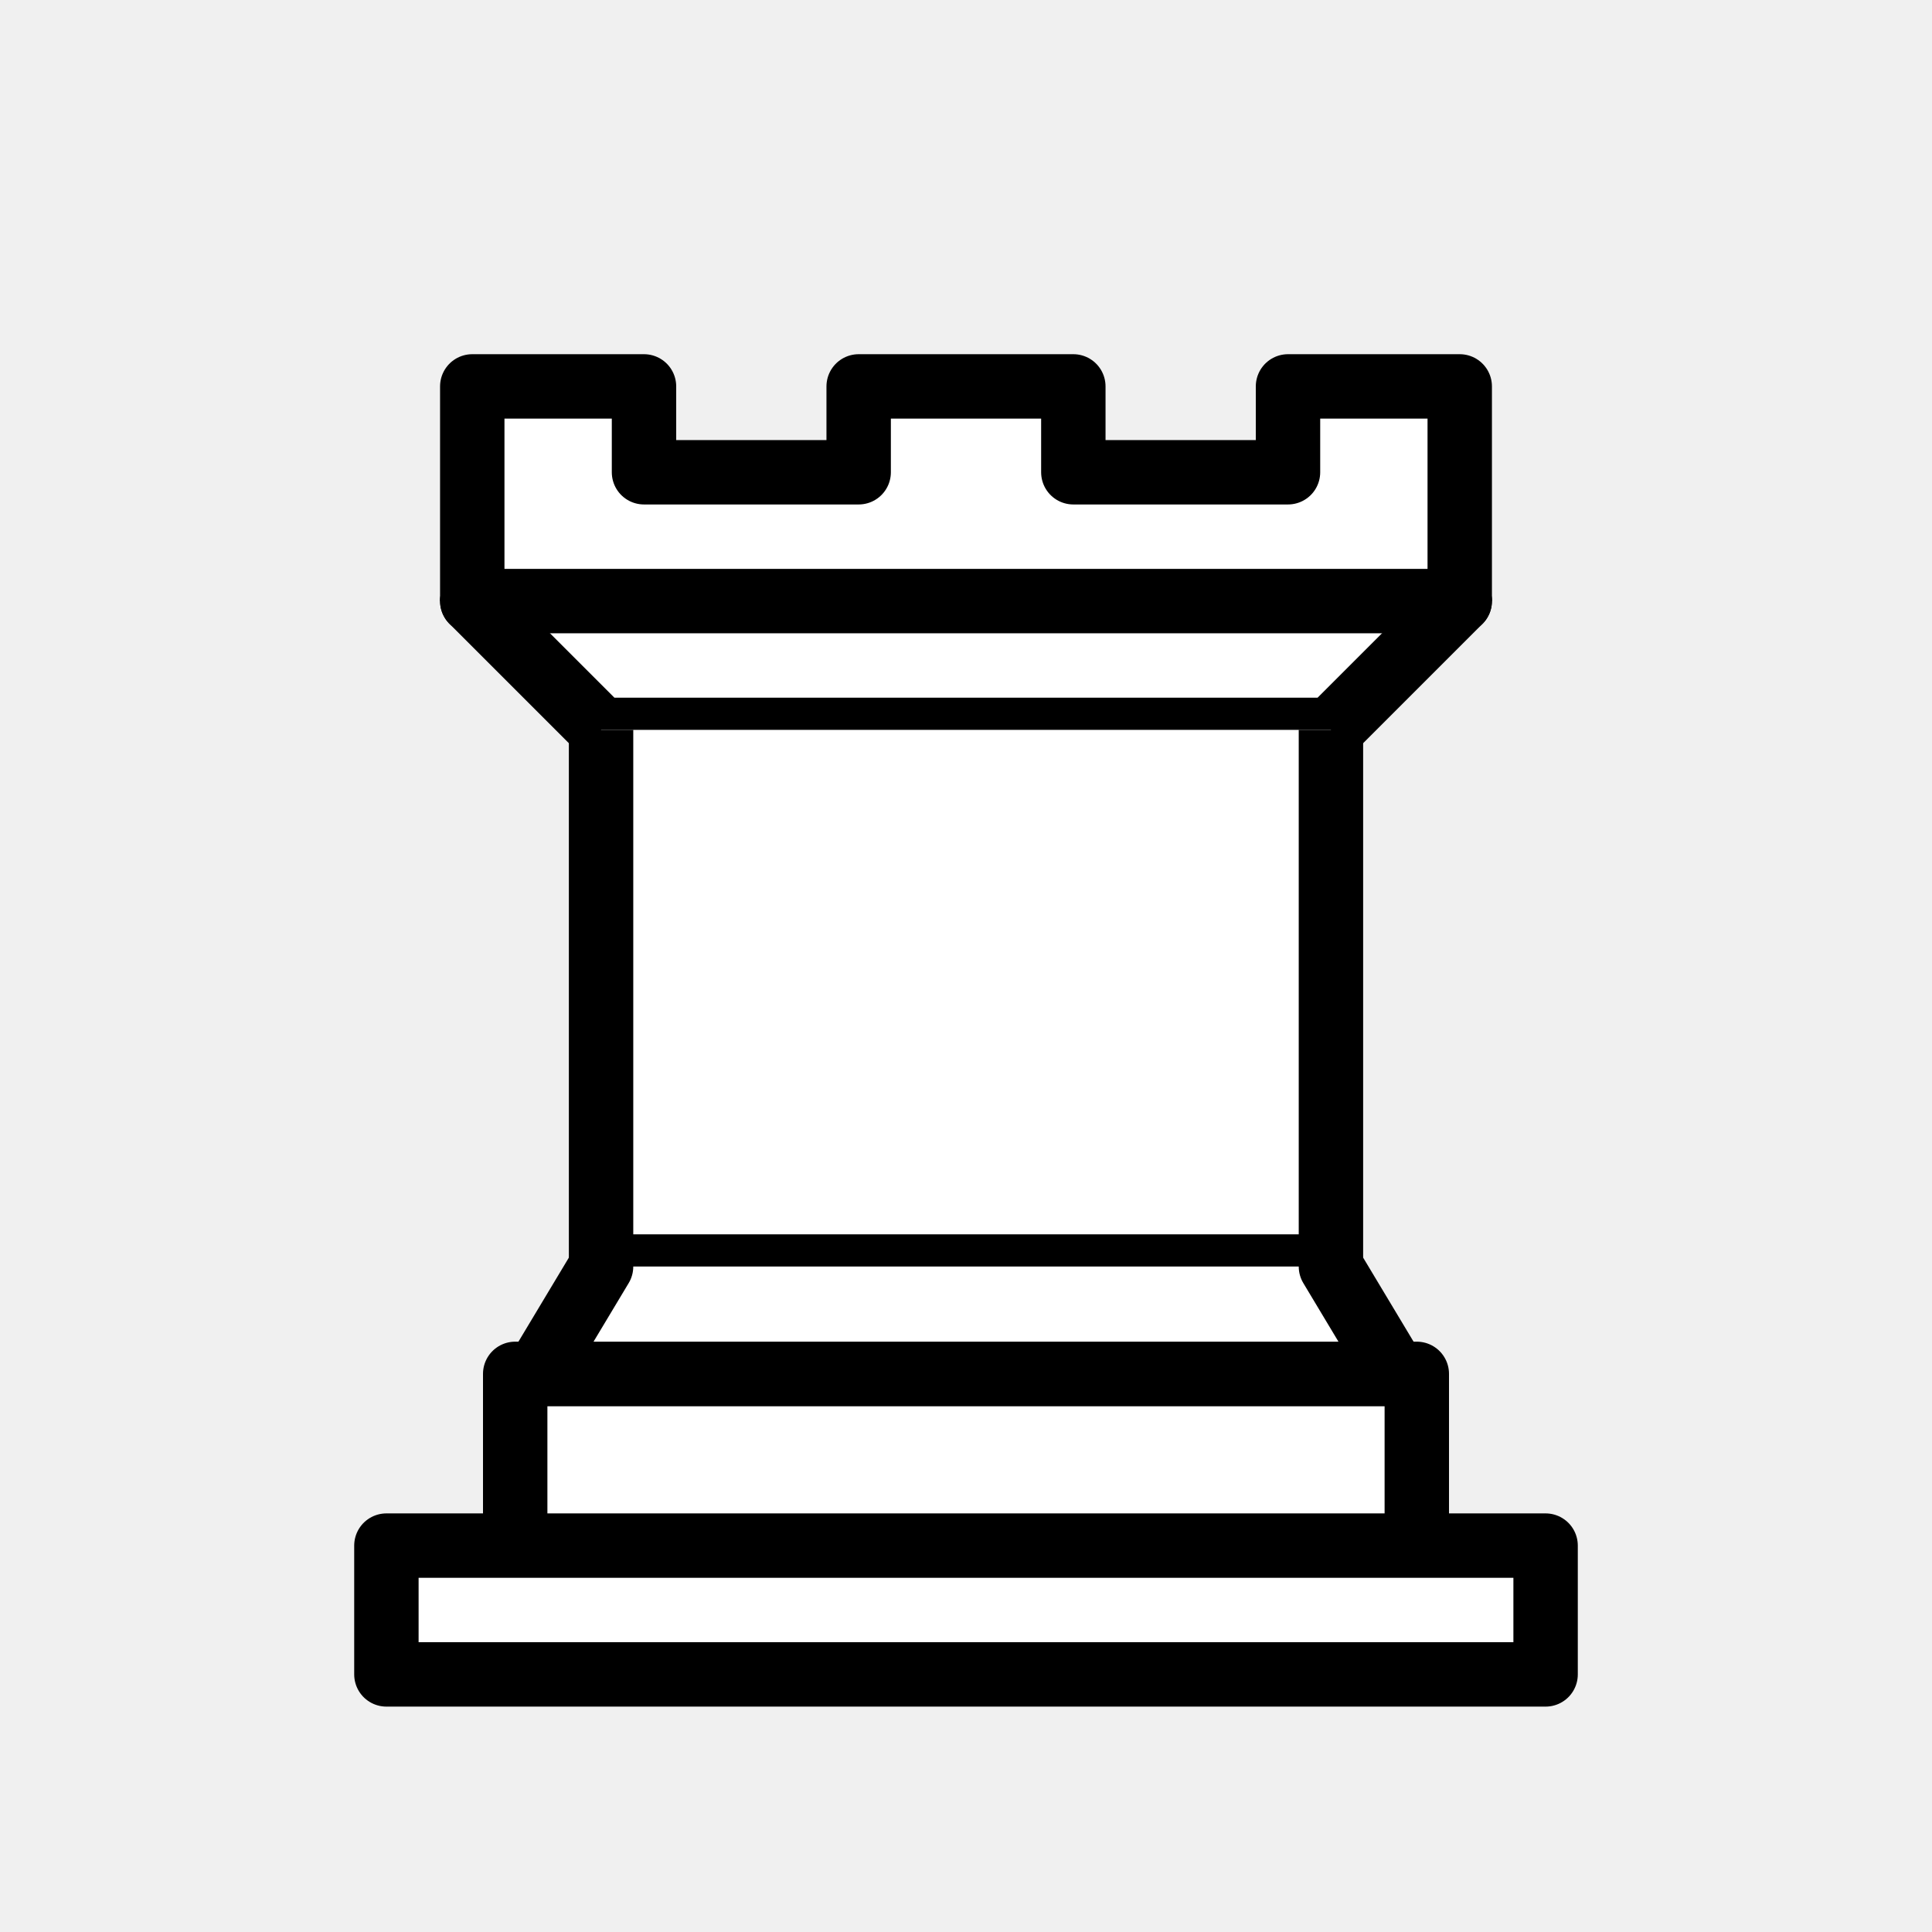
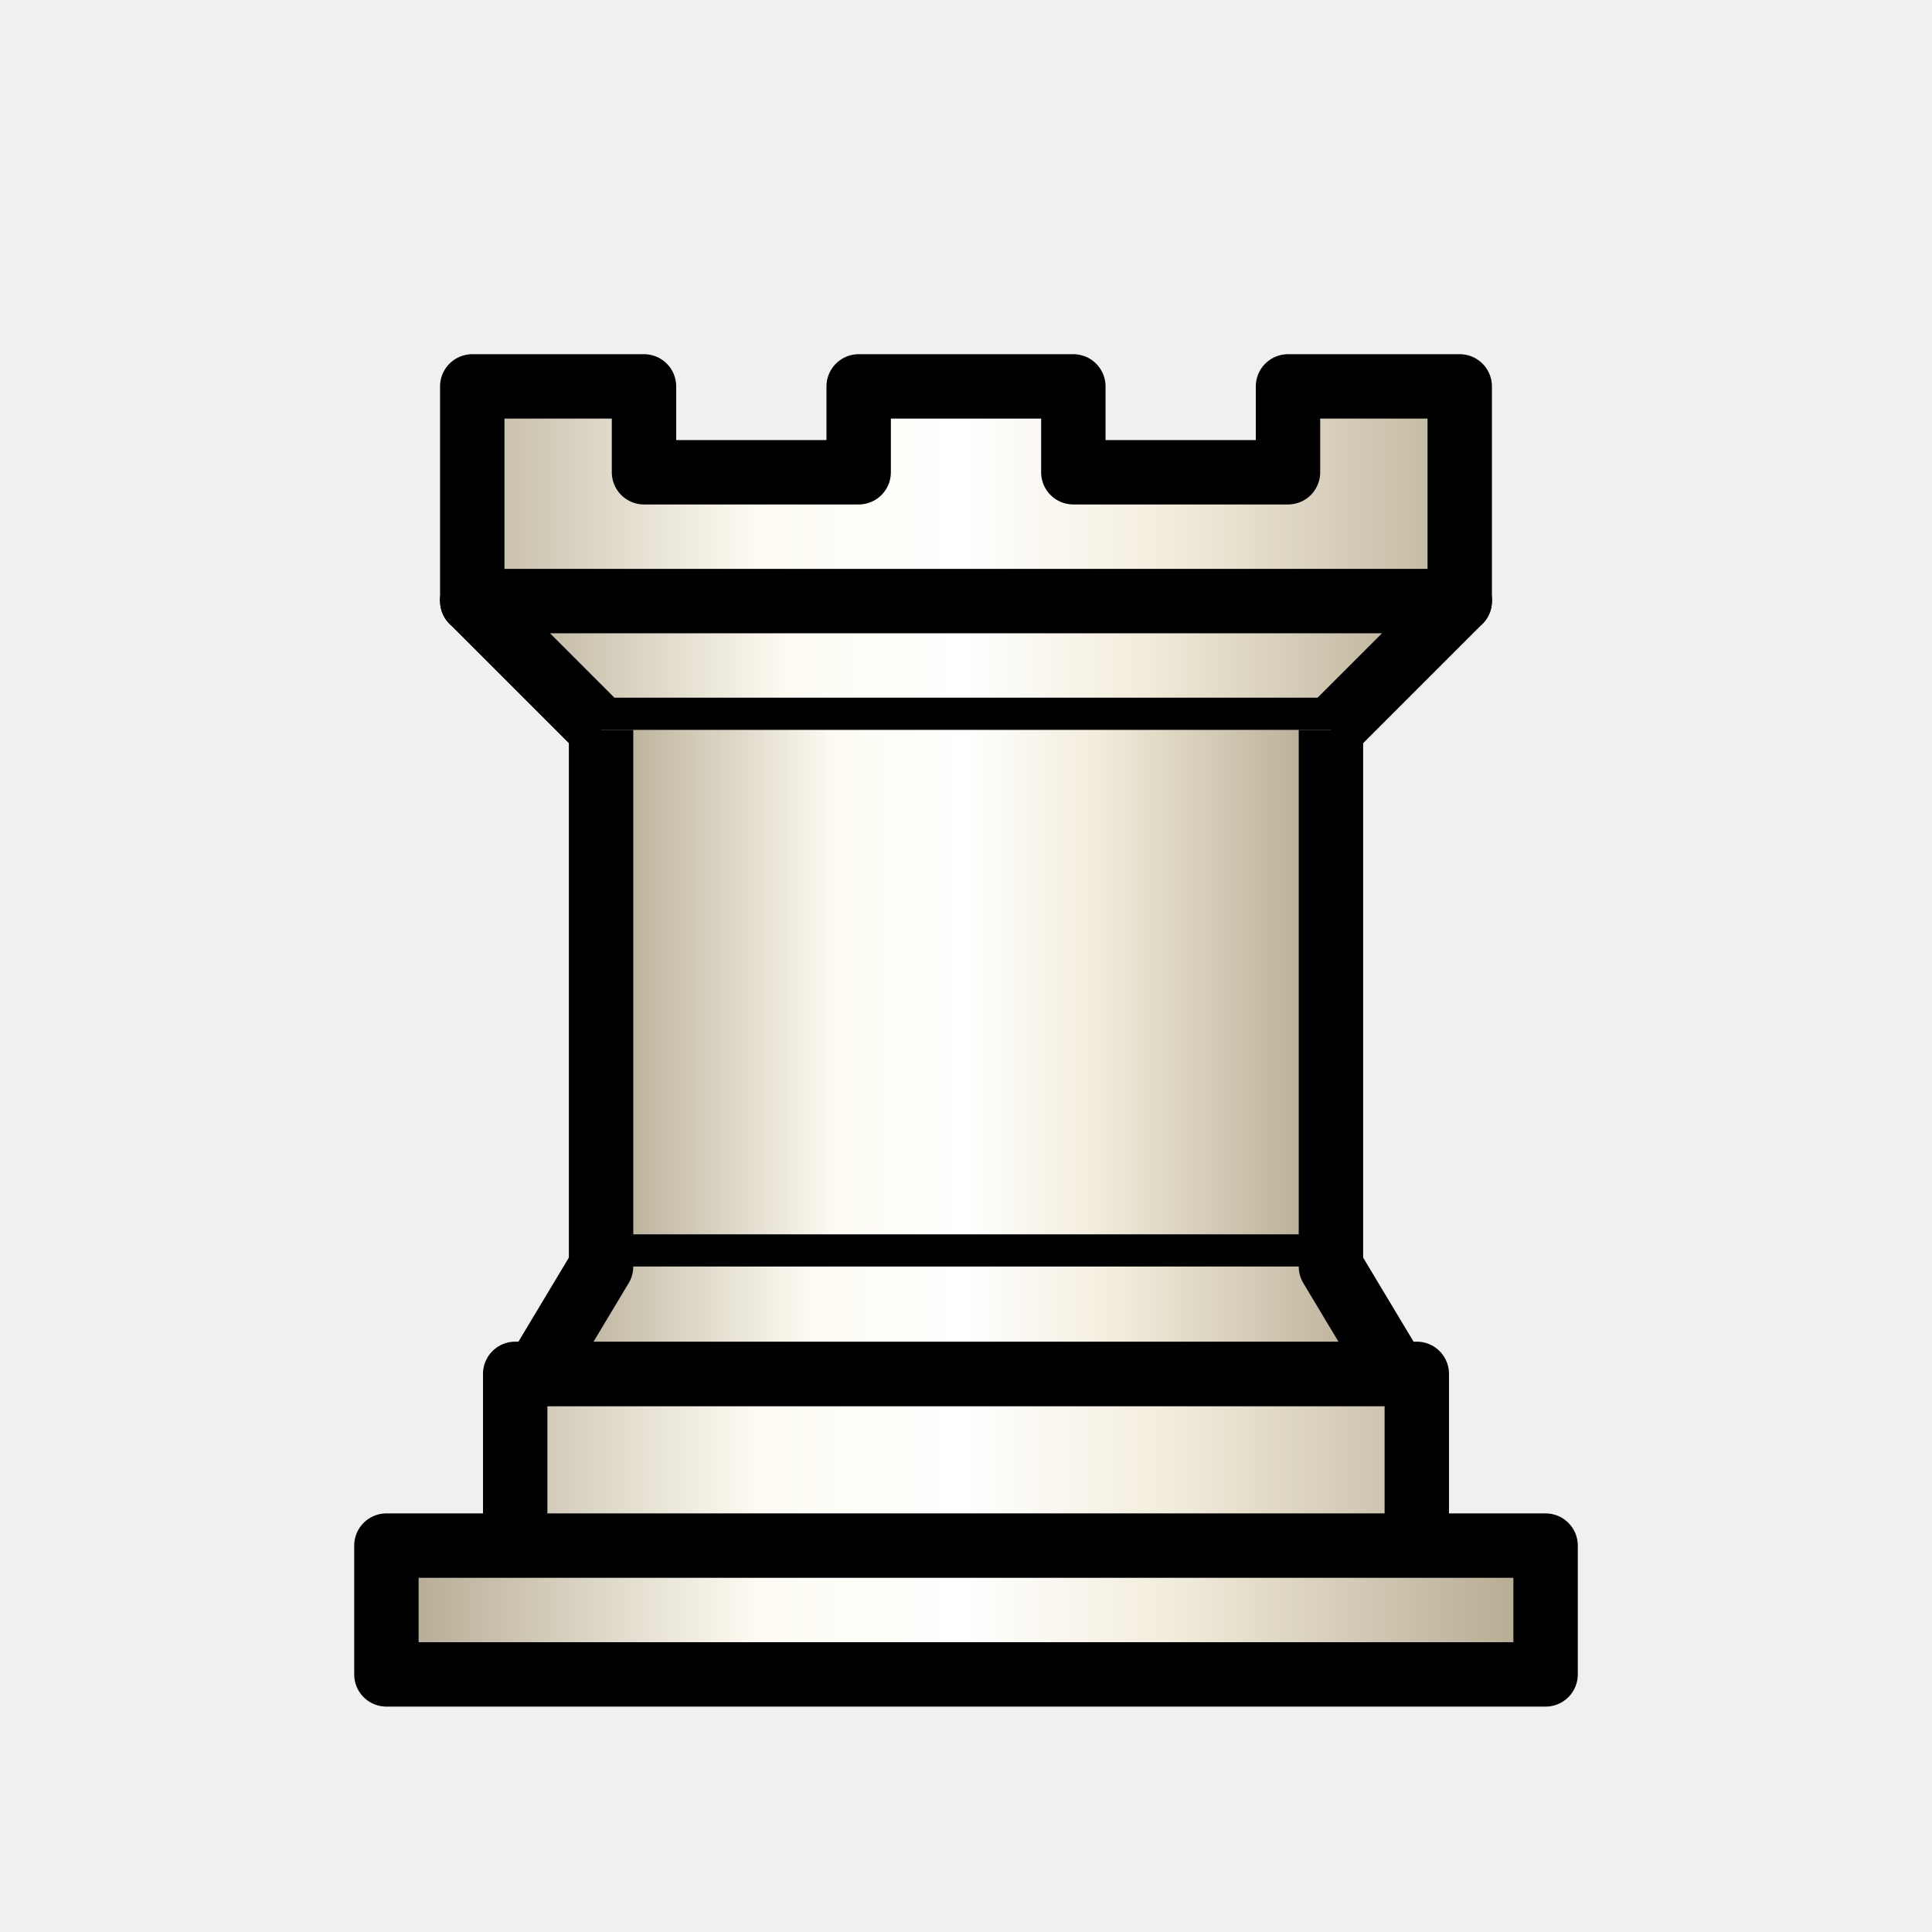
<svg xmlns="http://www.w3.org/2000/svg" viewBox="0 0 45 45">
-   <g fill="#fff" fill-rule="evenodd" stroke="#000" stroke-linecap="round" stroke-linejoin="round" stroke-width="1.5">
+   <defs>
+     <linearGradient id="gw" x1="0" y1="0" x2="1" y2="0">
+       <stop offset="0" stop-color="#b3a88f" />
+       <stop offset=".32" stop-color="#fdfbf2" />
+       <stop offset=".5" stop-color="#ffffff" />
+       <stop offset=".68" stop-color="#f2ecdb" />
+       <stop offset="1" stop-color="#b3a88f" />
+     </linearGradient>
+   </defs>
+   <g fill="url(#gw)" fill-rule="evenodd" stroke="#000" stroke-linecap="round" stroke-linejoin="round" stroke-width="1.5">
    <path stroke-linecap="butt" d="M9 39h27v-3H9zm3-3v-4h21v4zm-1-22V9h4v2h5V9h5v2h5V9h4v5" />
    <path d="m34 14-3 3H14l-3-3" />
    <path stroke-linecap="butt" stroke-linejoin="miter" d="M31 17v12.5H14V17" />
    <path d="m31 29.5 1.5 2.5h-20l1.5-2.5" />
    <path fill="none" stroke-linejoin="miter" d="M11 14h23" />
  </g>
</svg>
